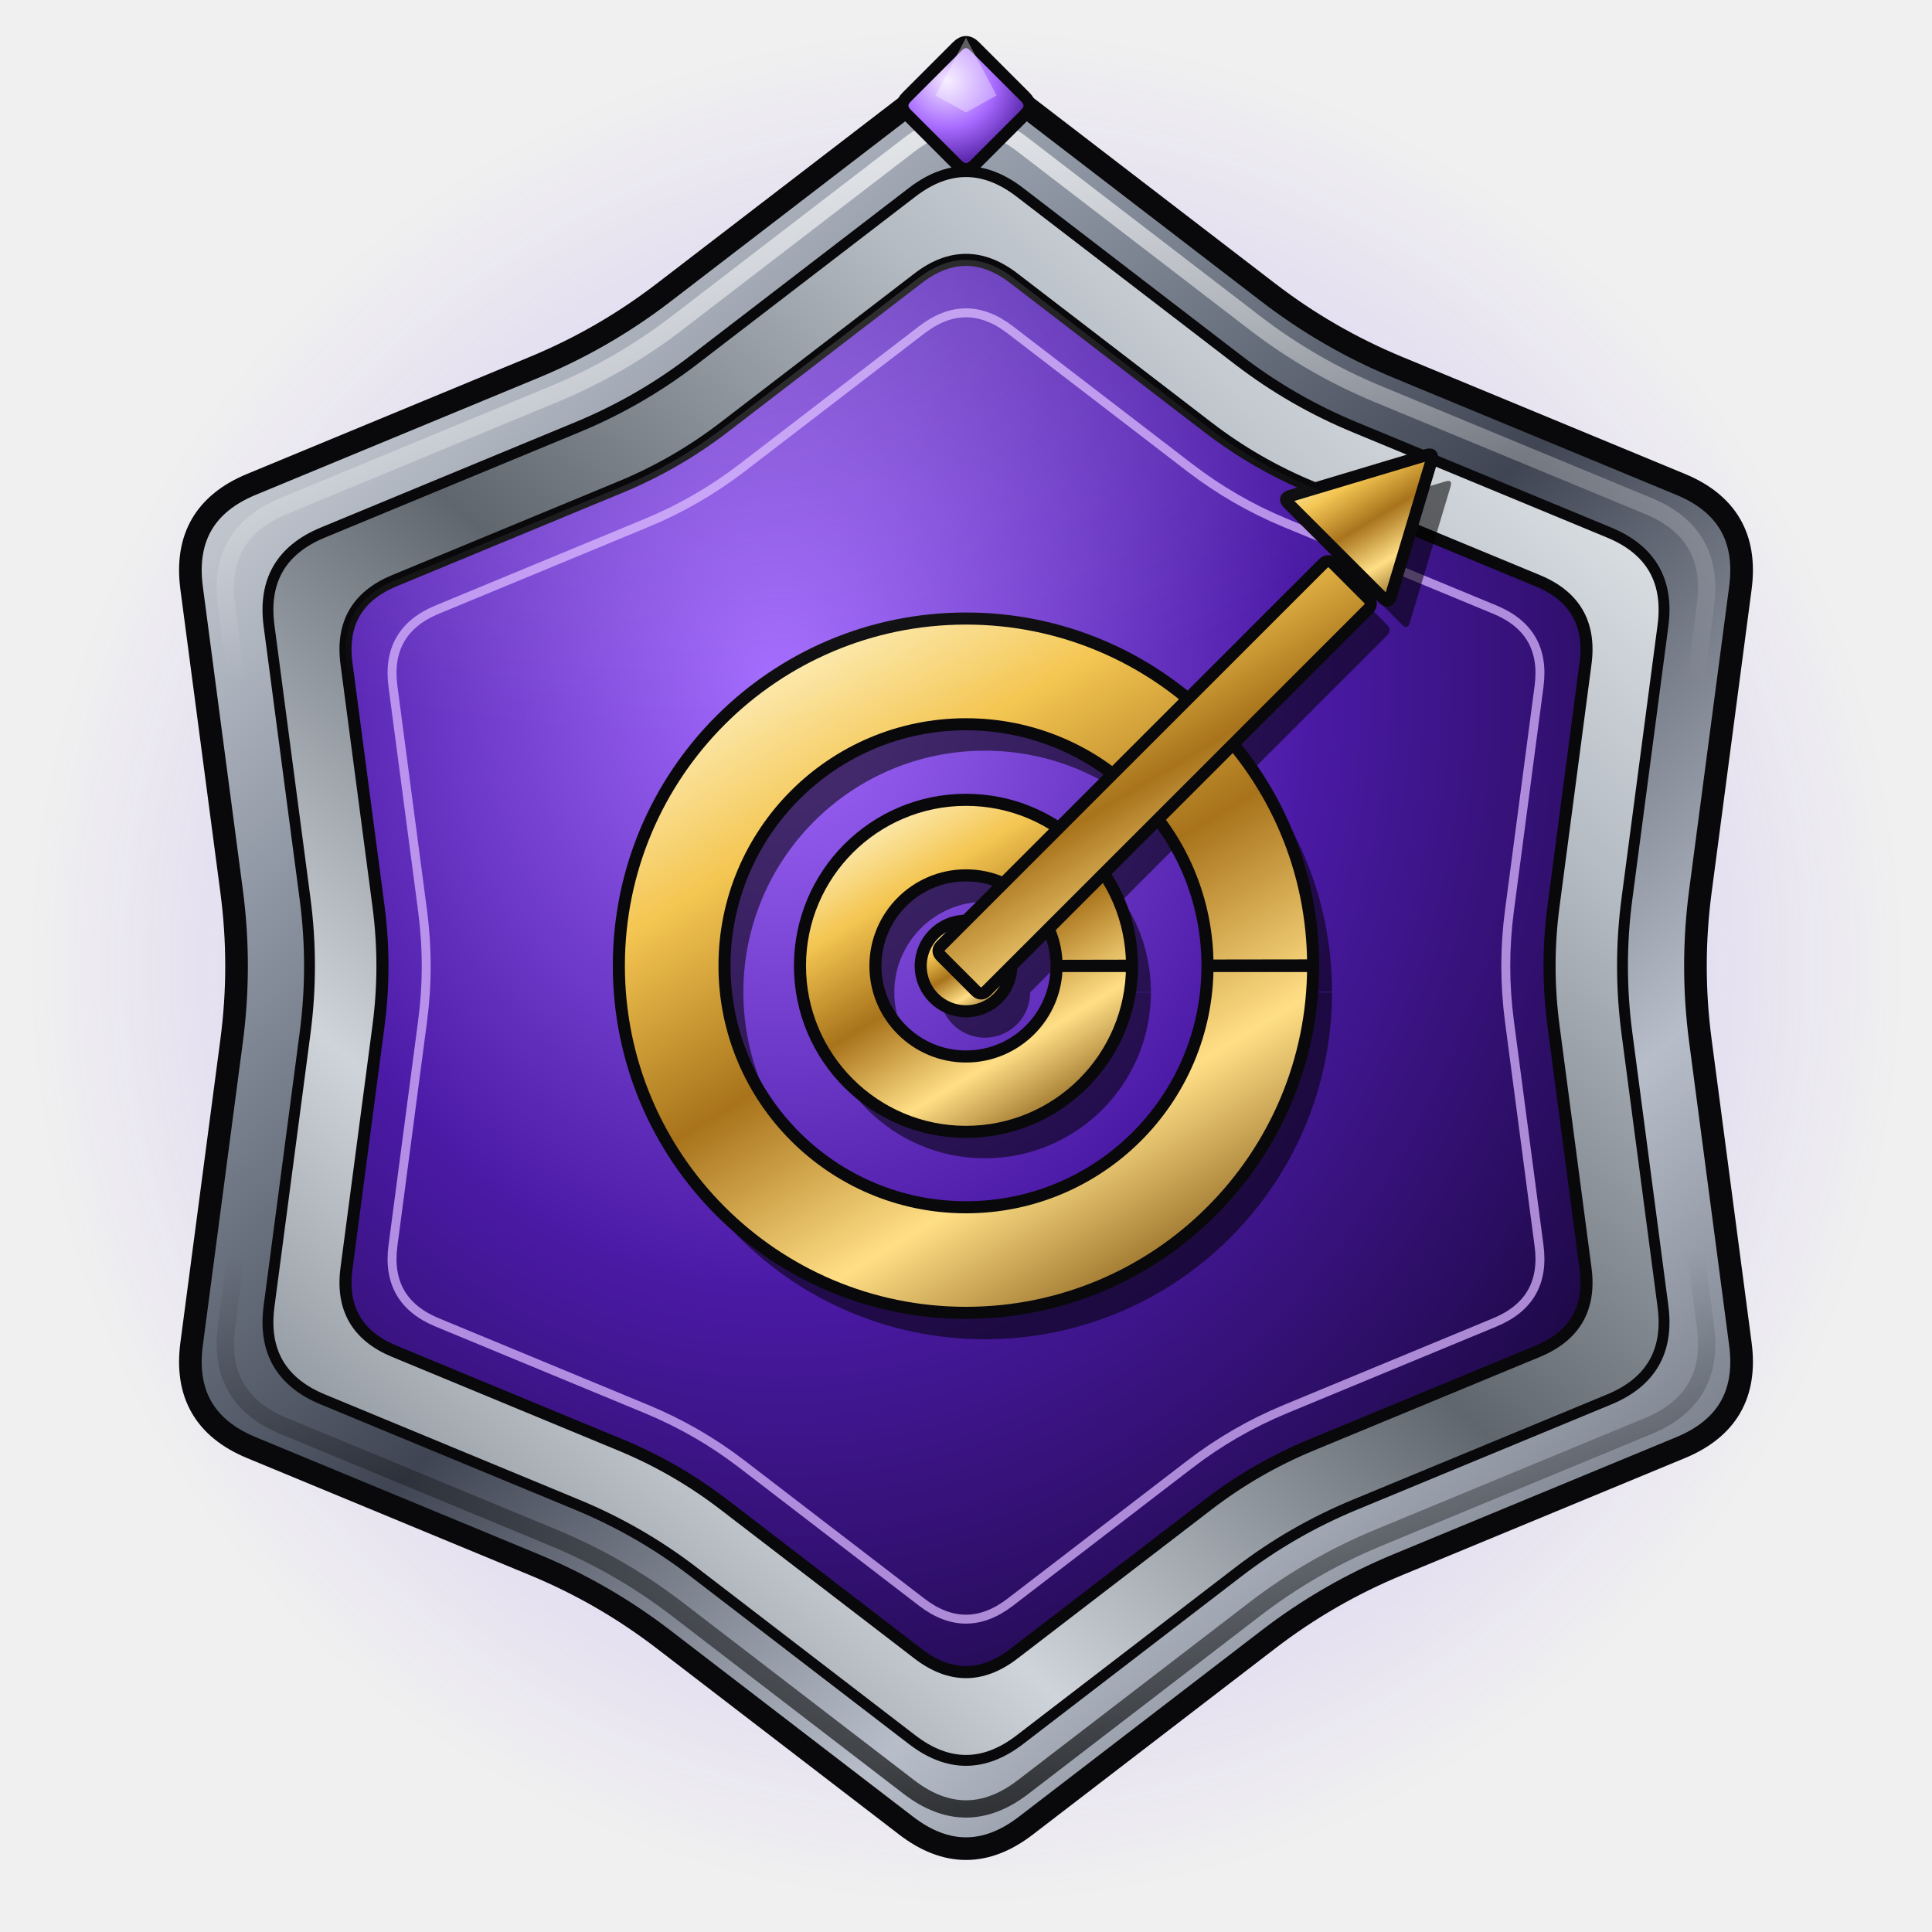
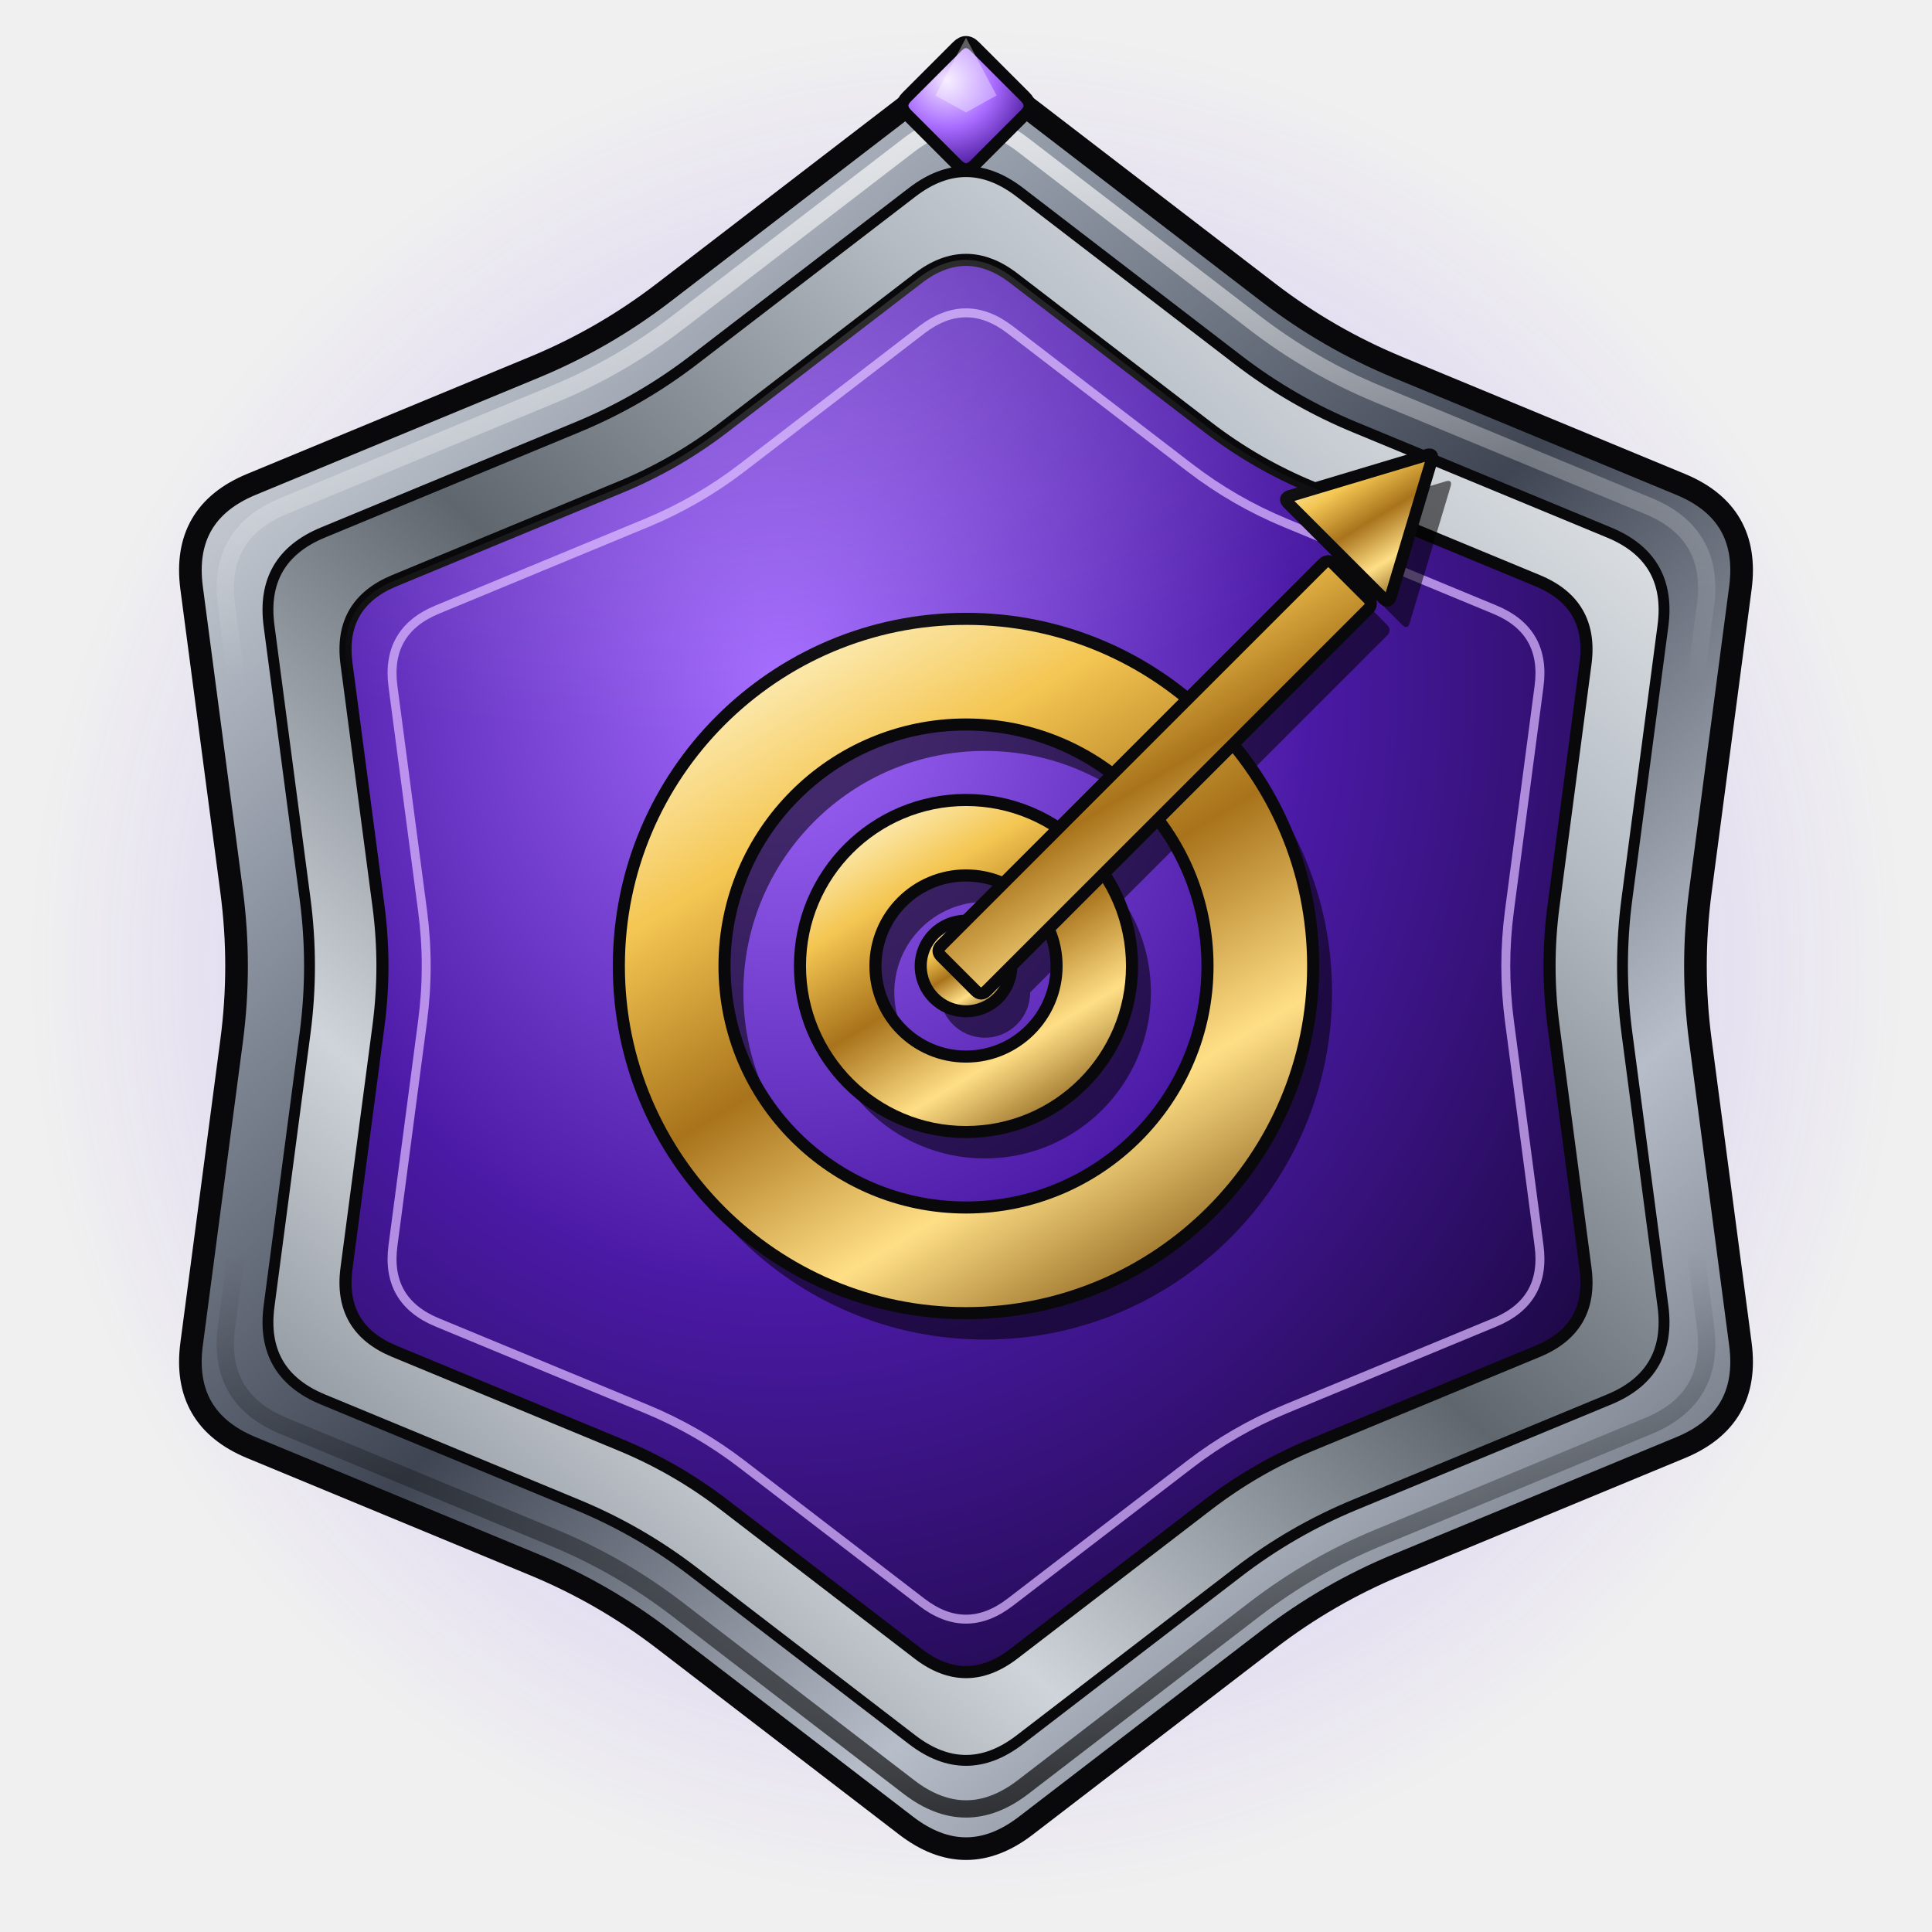
<svg xmlns="http://www.w3.org/2000/svg" viewBox="0 0 256 256" width="256" height="256" role="img" aria-label="Sans relâche">
  <defs>
    <linearGradient id="sans-relache-rim" x1="0.1" y1="0" x2="0.9" y2="1">
      <stop offset="0" stop-color="#e6e9ee" />
      <stop offset="0.25" stop-color="#8f97a4" />
      <stop offset="0.5" stop-color="#3f4552" />
      <stop offset="0.75" stop-color="#b7bec9" />
      <stop offset="1" stop-color="#545b67" />
    </linearGradient>
    <linearGradient id="sans-relache-rim2" x1="0.9" y1="0" x2="0.1" y2="1">
      <stop offset="0" stop-color="#f5f7f9" />
      <stop offset="0.25" stop-color="#b3bac2" />
      <stop offset="0.5" stop-color="#5f666e" />
      <stop offset="0.75" stop-color="#cfd4da" />
      <stop offset="1" stop-color="#6d747c" />
    </linearGradient>
    <radialGradient id="sans-relache-face" cx="0.35" cy="0.3" r="0.85">
      <stop offset="0" stop-color="#a46bff" />
      <stop offset="0.5" stop-color="#4b1aa6" />
      <stop offset="1" stop-color="#170638" />
    </radialGradient>
    <linearGradient id="sans-relache-glyph" x1="0.2" y1="0" x2="0.8" y2="1">
      <stop offset="0" stop-color="#fff6cf" />
      <stop offset="0.25" stop-color="#f4c652" />
      <stop offset="0.5" stop-color="#a8731b" />
      <stop offset="0.75" stop-color="#ffdf86" />
      <stop offset="1" stop-color="#7d5310" />
    </linearGradient>
    <linearGradient id="sans-relache-edge" x1="0" y1="0" x2="0" y2="1">
      <stop offset="0" stop-color="#ffffff" />
      <stop offset="0.33" stop-color="#ffffff00" />
      <stop offset="0.67" stop-color="#00000000" />
      <stop offset="1" stop-color="#000000" />
    </linearGradient>
    <radialGradient id="sans-relache-sheen" cx="0.4" cy="0.15" r="0.6">
      <stop offset="0" stop-color="#ffffffaa" />
      <stop offset="1" stop-color="#ffffff00" />
    </radialGradient>
    <radialGradient id="sans-relache-gem" cx="0.35" cy="0.3" r="0.75">
      <stop offset="0" stop-color="#f3e6ff" />
      <stop offset="0.5" stop-color="#a86bff" />
      <stop offset="1" stop-color="#3f0f8f" />
    </radialGradient>
    <radialGradient id="sans-relache-aura" cx="0.5" cy="0.5" r="0.5">
      <stop offset="0" stop-color="#8b5cf6cc" />
      <stop offset="0.5" stop-color="#8b5cf644" />
      <stop offset="1" stop-color="#8b5cf600" />
    </radialGradient>
  </defs>
  <g id="sans-relache-aura">
    <circle cx="128" cy="128" r="124" fill="url(#sans-relache-aura)" />
  </g>
  <g id="sans-relache-rim">
    <path d="M120.07 14.09 Q128 8 135.93 14.09 L168.07 38.77 Q176 44.86 185.24 48.68 L222.68 64.18 Q231.92 68 230.61 77.91 L225.31 118.09 Q224 128 225.31 137.91 L230.61 178.09 Q231.92 188 222.68 191.82 L185.24 207.32 Q176 211.14 168.07 217.23 L135.93 241.91 Q128 248 120.07 241.91 L87.93 217.23 Q80 211.14 70.76 207.32 L33.32 191.82 Q24.08 188 25.39 178.09 L30.69 137.91 Q32 128 30.69 118.09 L25.39 77.91 Q24.08 68 33.32 64.18 L70.76 48.68 Q80 44.86 87.93 38.77 Z" fill="url(#sans-relache-rim)" stroke="#09090b" stroke-width="3" stroke-linejoin="round" />
    <path d="M120.07 14.09 Q128 8 135.93 14.09 L168.07 38.77 Q176 44.86 185.24 48.68 L222.68 64.18 Q231.92 68 230.61 77.91 L225.31 118.09 Q224 128 225.31 137.91 L230.61 178.09 Q231.92 188 222.68 191.82 L185.24 207.32 Q176 211.14 168.07 217.23 L135.93 241.91 Q128 248 120.07 241.91 L87.93 217.23 Q80 211.14 70.76 207.32 L33.32 191.82 Q24.08 188 25.39 178.09 L30.69 137.91 Q32 128 30.69 118.09 L25.39 77.91 Q24.08 68 33.32 64.18 L70.76 48.68 Q80 44.86 87.93 38.77 Z" transform="translate(128 128) scale(0.955) translate(-128 -128)" fill="none" stroke="url(#sans-relache-edge)" stroke-width="2.4" opacity="0.7" />
    <path d="M120.07 14.09 Q128 8 135.93 14.09 L168.07 38.77 Q176 44.86 185.24 48.68 L222.68 64.18 Q231.92 68 230.61 77.91 L225.31 118.09 Q224 128 225.31 137.91 L230.61 178.09 Q231.92 188 222.68 191.82 L185.24 207.32 Q176 211.14 168.07 217.23 L135.93 241.91 Q128 248 120.07 241.91 L87.93 217.23 Q80 211.14 70.76 207.32 L33.32 191.82 Q24.08 188 25.39 178.09 L30.69 137.91 Q32 128 30.69 118.09 L25.39 77.91 Q24.08 68 33.32 64.18 L70.76 48.68 Q80 44.86 87.93 38.77 Z" transform="translate(128 128) scale(0.9) translate(-128 -128)" fill="url(#sans-relache-rim2)" stroke="#09090b" stroke-width="1.6" />
  </g>
  <g id="sans-relache-face">
    <path d="M120.07 14.09 Q128 8 135.93 14.09 L168.07 38.77 Q176 44.86 185.24 48.68 L222.68 64.18 Q231.92 68 230.61 77.91 L225.31 118.09 Q224 128 225.31 137.91 L230.61 178.09 Q231.92 188 222.68 191.82 L185.24 207.32 Q176 211.14 168.07 217.23 L135.93 241.91 Q128 248 120.07 241.91 L87.93 217.23 Q80 211.14 70.76 207.32 L33.32 191.82 Q24.08 188 25.39 178.09 L30.69 137.91 Q32 128 30.69 118.09 L25.39 77.91 Q24.08 68 33.32 64.18 L70.76 48.68 Q80 44.86 87.93 38.77 Z" transform="translate(128 128) scale(0.8) translate(-128 -128)" fill="url(#sans-relache-face)" stroke="#09090b" stroke-width="2" />
    <path d="M120.07 14.09 Q128 8 135.93 14.09 L168.07 38.77 Q176 44.86 185.24 48.68 L222.68 64.18 Q231.92 68 230.61 77.91 L225.31 118.09 Q224 128 225.31 137.91 L230.61 178.09 Q231.92 188 222.68 191.82 L185.24 207.32 Q176 211.14 168.07 217.23 L135.93 241.91 Q128 248 120.07 241.91 L87.93 217.23 Q80 211.14 70.76 207.32 L33.32 191.82 Q24.08 188 25.39 178.09 L30.69 137.91 Q32 128 30.69 118.09 L25.39 77.91 Q24.08 68 33.32 64.18 L70.76 48.68 Q80 44.86 87.93 38.77 Z" transform="translate(128 128) scale(0.74) translate(-128 -128)" fill="none" stroke="#d8b4fe" stroke-width="1.6" opacity="0.75" />
  </g>
  <g id="sans-relache-glyph">
    <g transform="translate(2.5 3.5)" fill="#000" opacity="0.55">
-       <path d="M174 128 A46 46 0 1 1 174 127.92 L160 127.94 A32 32 0 1 0 160 128 Z" />
-       <path d="M150 128 A22 22 0 1 1 150 127.96 L140 127.98 A12 12 0 1 0 140 128 Z" />
+       <path d="M82 128 A46 46 0 1 0 174 128 A46 46 0 1 0 82 128 Z M96 128 A32 32 0 1 0 160 128 A32 32 0 1 0 96 128 Z" fill-rule="evenodd" />
+       <path d="M106 128 A22 22 0 1 0 150 128 A22 22 0 1 0 106 128 Z M116 128 A12 12 0 1 0 140 128 A12 12 0 1 0 116 128 Z" fill-rule="evenodd" />
      <path d="M122 128 A6 6 0 1 0 134 128 A6 6 0 1 0 122 128 Z" />
      <path d="M124.71 126.71 Q124 126 124.71 125.29 L175.29 74.71 Q176 74 176.71 74.71 L181.29 79.29 Q182 80 181.29 80.71 L130.71 131.29 Q130 132 129.29 131.29 Z" />
      <path d="M170.71 66.71 Q170 66 170.96 65.71 L189.04 60.29 Q190 60 189.71 60.96 L184.29 79.04 Q184 80 183.29 79.29 Z" />
    </g>
    <g fill="url(#sans-relache-glyph)" stroke="#09090b" stroke-width="1.6" stroke-linejoin="round">
-       <path d="M174 128 A46 46 0 1 1 174 127.92 L160 127.94 A32 32 0 1 0 160 128 Z" />
-       <path d="M150 128 A22 22 0 1 1 150 127.96 L140 127.98 A12 12 0 1 0 140 128 Z" />
+       <path d="M82 128 A46 46 0 1 0 174 128 A46 46 0 1 0 82 128 Z M96 128 A32 32 0 1 0 160 128 A32 32 0 1 0 96 128 Z" fill-rule="evenodd" />
+       <path d="M106 128 A22 22 0 1 0 150 128 A22 22 0 1 0 106 128 Z M116 128 A12 12 0 1 0 140 128 A12 12 0 1 0 116 128 Z" fill-rule="evenodd" />
      <path d="M122 128 A6 6 0 1 0 134 128 A6 6 0 1 0 122 128 Z" />
      <path d="M124.71 126.71 Q124 126 124.71 125.29 L175.29 74.71 Q176 74 176.71 74.71 L181.29 79.29 Q182 80 181.29 80.71 L130.71 131.29 Q130 132 129.29 131.29 Z" />
      <path d="M170.71 66.71 Q170 66 170.96 65.71 L189.04 60.29 Q190 60 189.71 60.96 L184.29 79.04 Q184 80 183.29 79.29 Z" />
    </g>
  </g>
  <g id="sans-relache-sheen">
    <clipPath id="sans-relache-clip">
      <path d="M120.07 14.09 Q128 8 135.93 14.09 L168.07 38.77 Q176 44.86 185.24 48.68 L222.68 64.18 Q231.92 68 230.61 77.91 L225.31 118.09 Q224 128 225.31 137.91 L230.61 178.09 Q231.92 188 222.68 191.82 L185.24 207.32 Q176 211.14 168.07 217.23 L135.93 241.91 Q128 248 120.07 241.91 L87.93 217.23 Q80 211.14 70.76 207.32 L33.32 191.82 Q24.08 188 25.39 178.09 L30.69 137.91 Q32 128 30.69 118.09 L25.39 77.91 Q24.08 68 33.32 64.18 L70.76 48.68 Q80 44.86 87.93 38.77 Z" transform="translate(128 128) scale(0.8) translate(-128 -128)" />
    </clipPath>
    <ellipse cx="110" cy="70" rx="96" ry="54" fill="url(#sans-relache-sheen)" clip-path="url(#sans-relache-clip)" opacity="0.3" />
  </g>
  <g id="sans-relache-gems">
    <path d="M126.85 6.15 Q128 5 129.15 6.15 L135.85 12.85 Q137 14 135.85 15.15 L129.15 21.85 Q128 23 126.85 21.85 L120.15 15.15 Q119 14 120.15 12.85 Z" fill="url(#sans-relache-gem)" stroke="#09090b" stroke-width="1.6" />
    <path d="M128 5 L132.05 12.65 L128 14.9 L123.95 12.65 Z" fill="#ffffff" opacity="0.35" />
  </g>
</svg>
